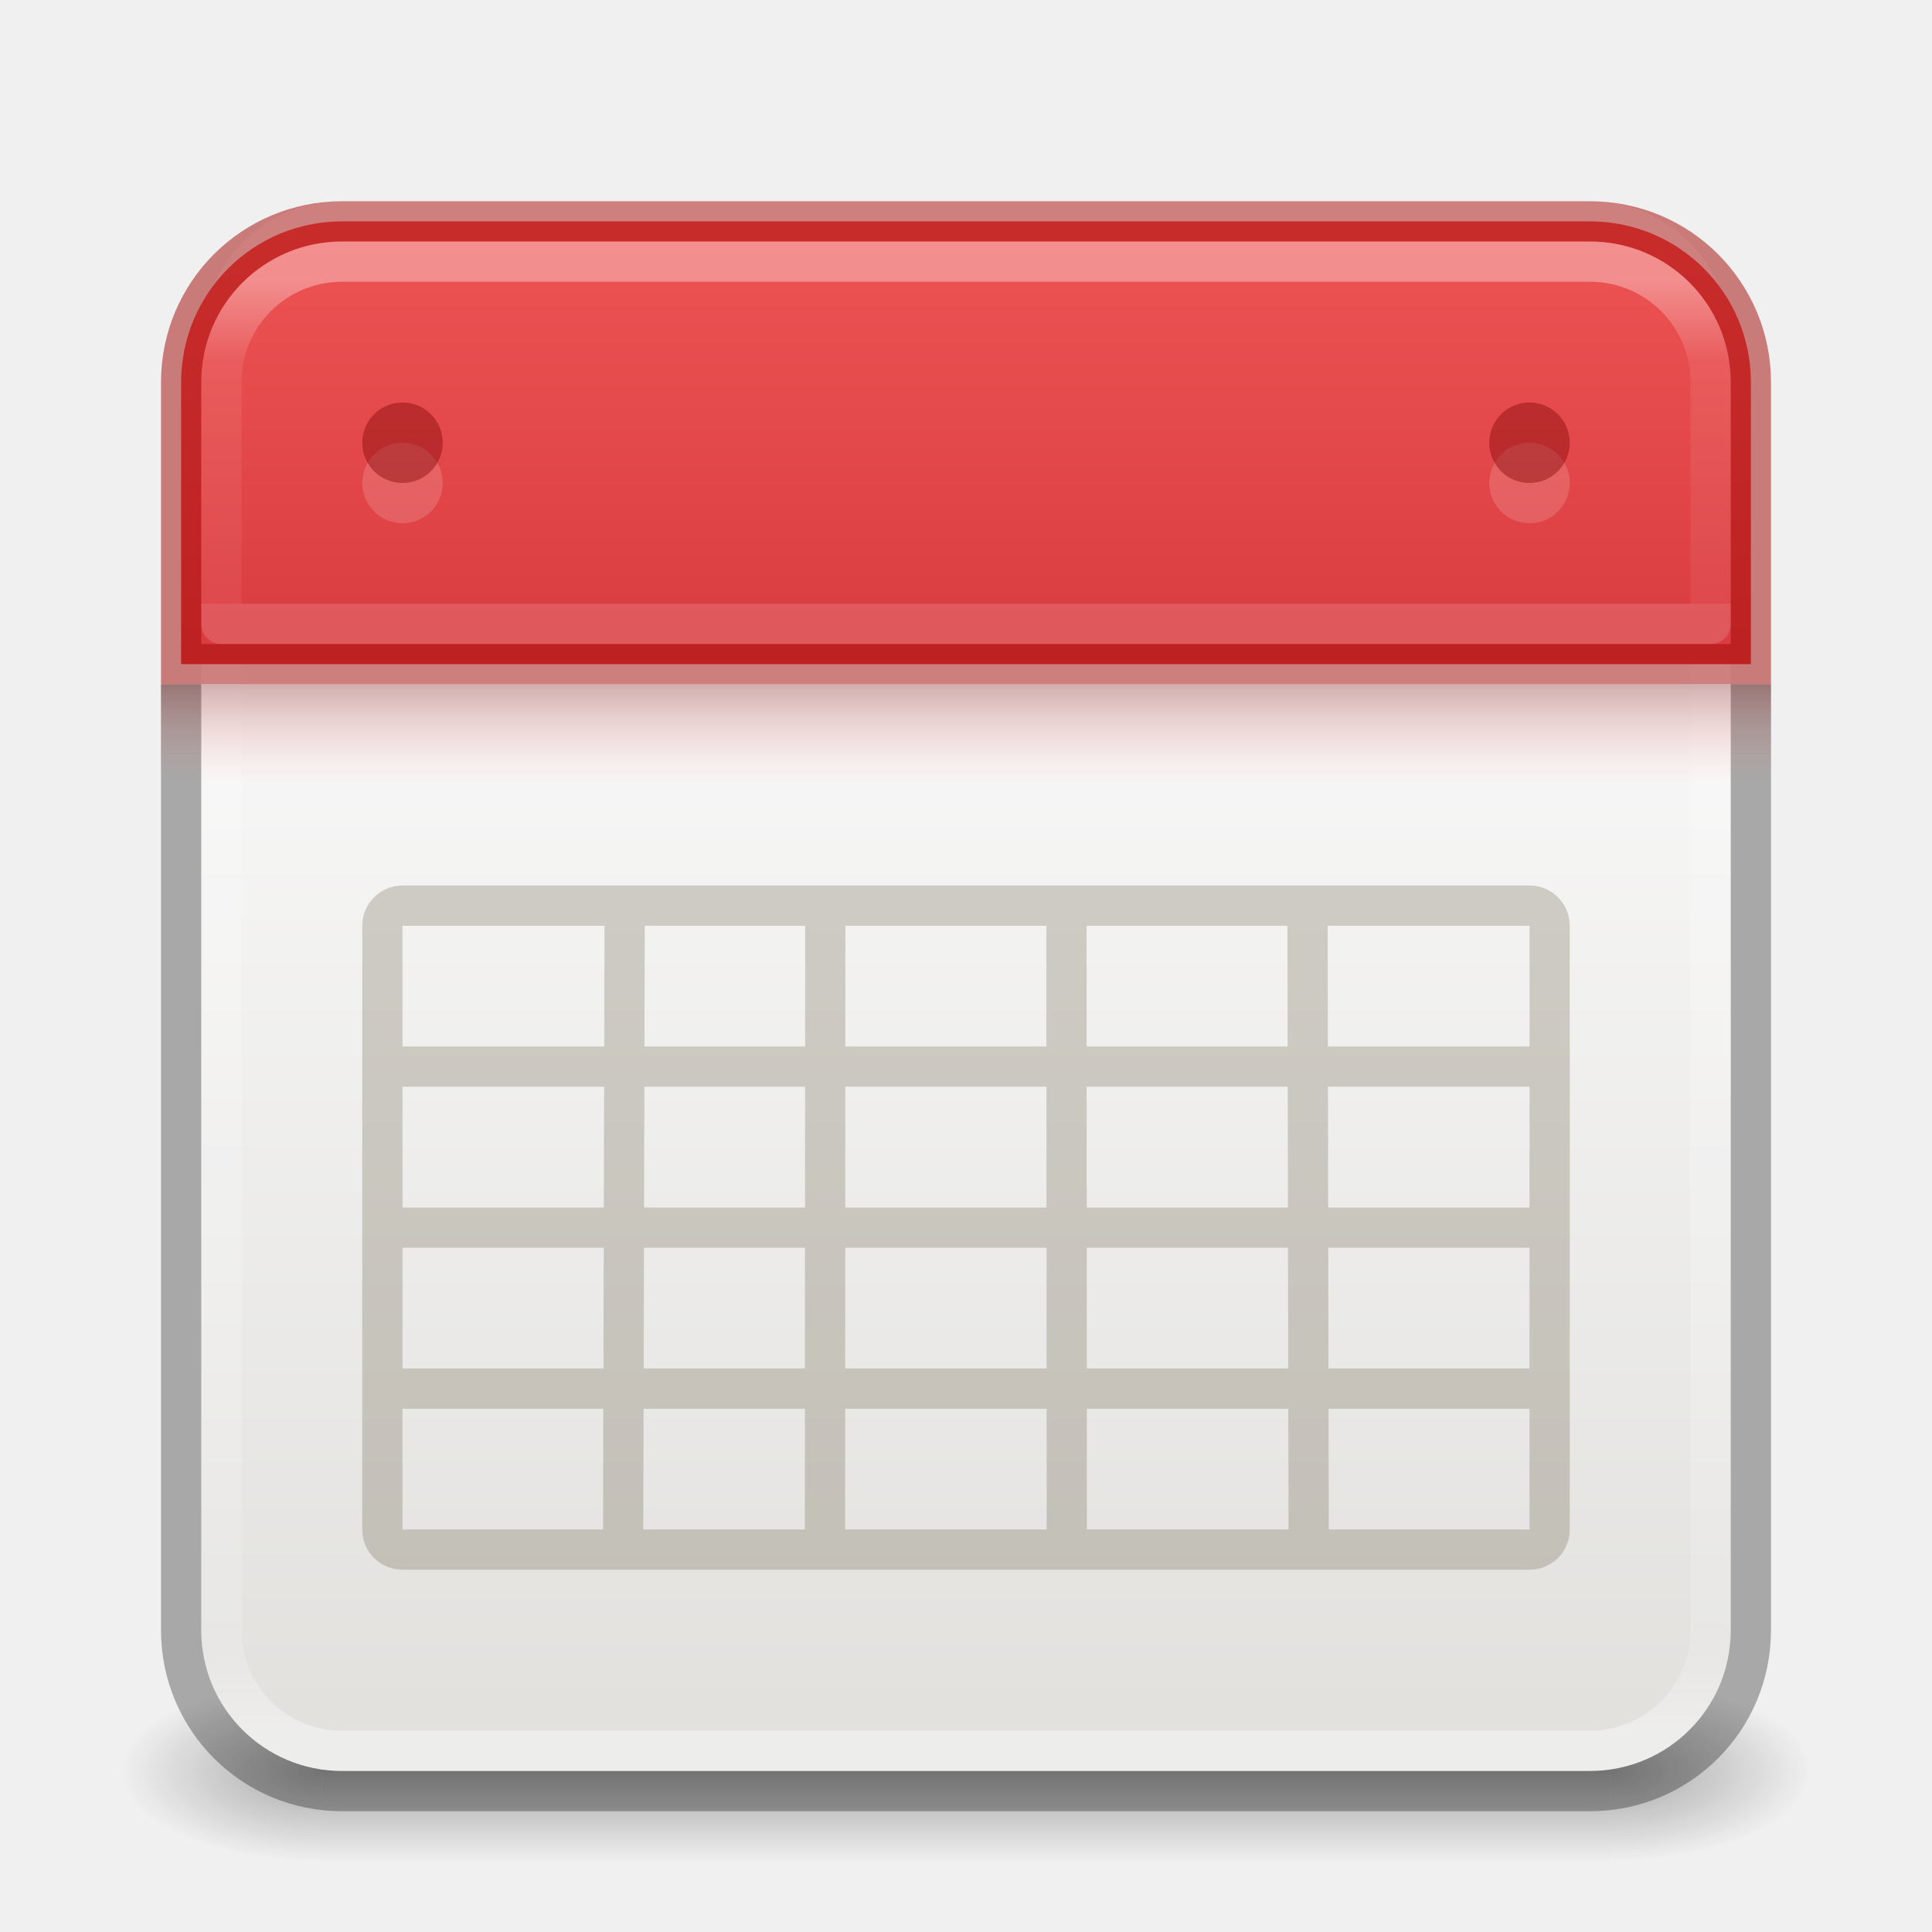
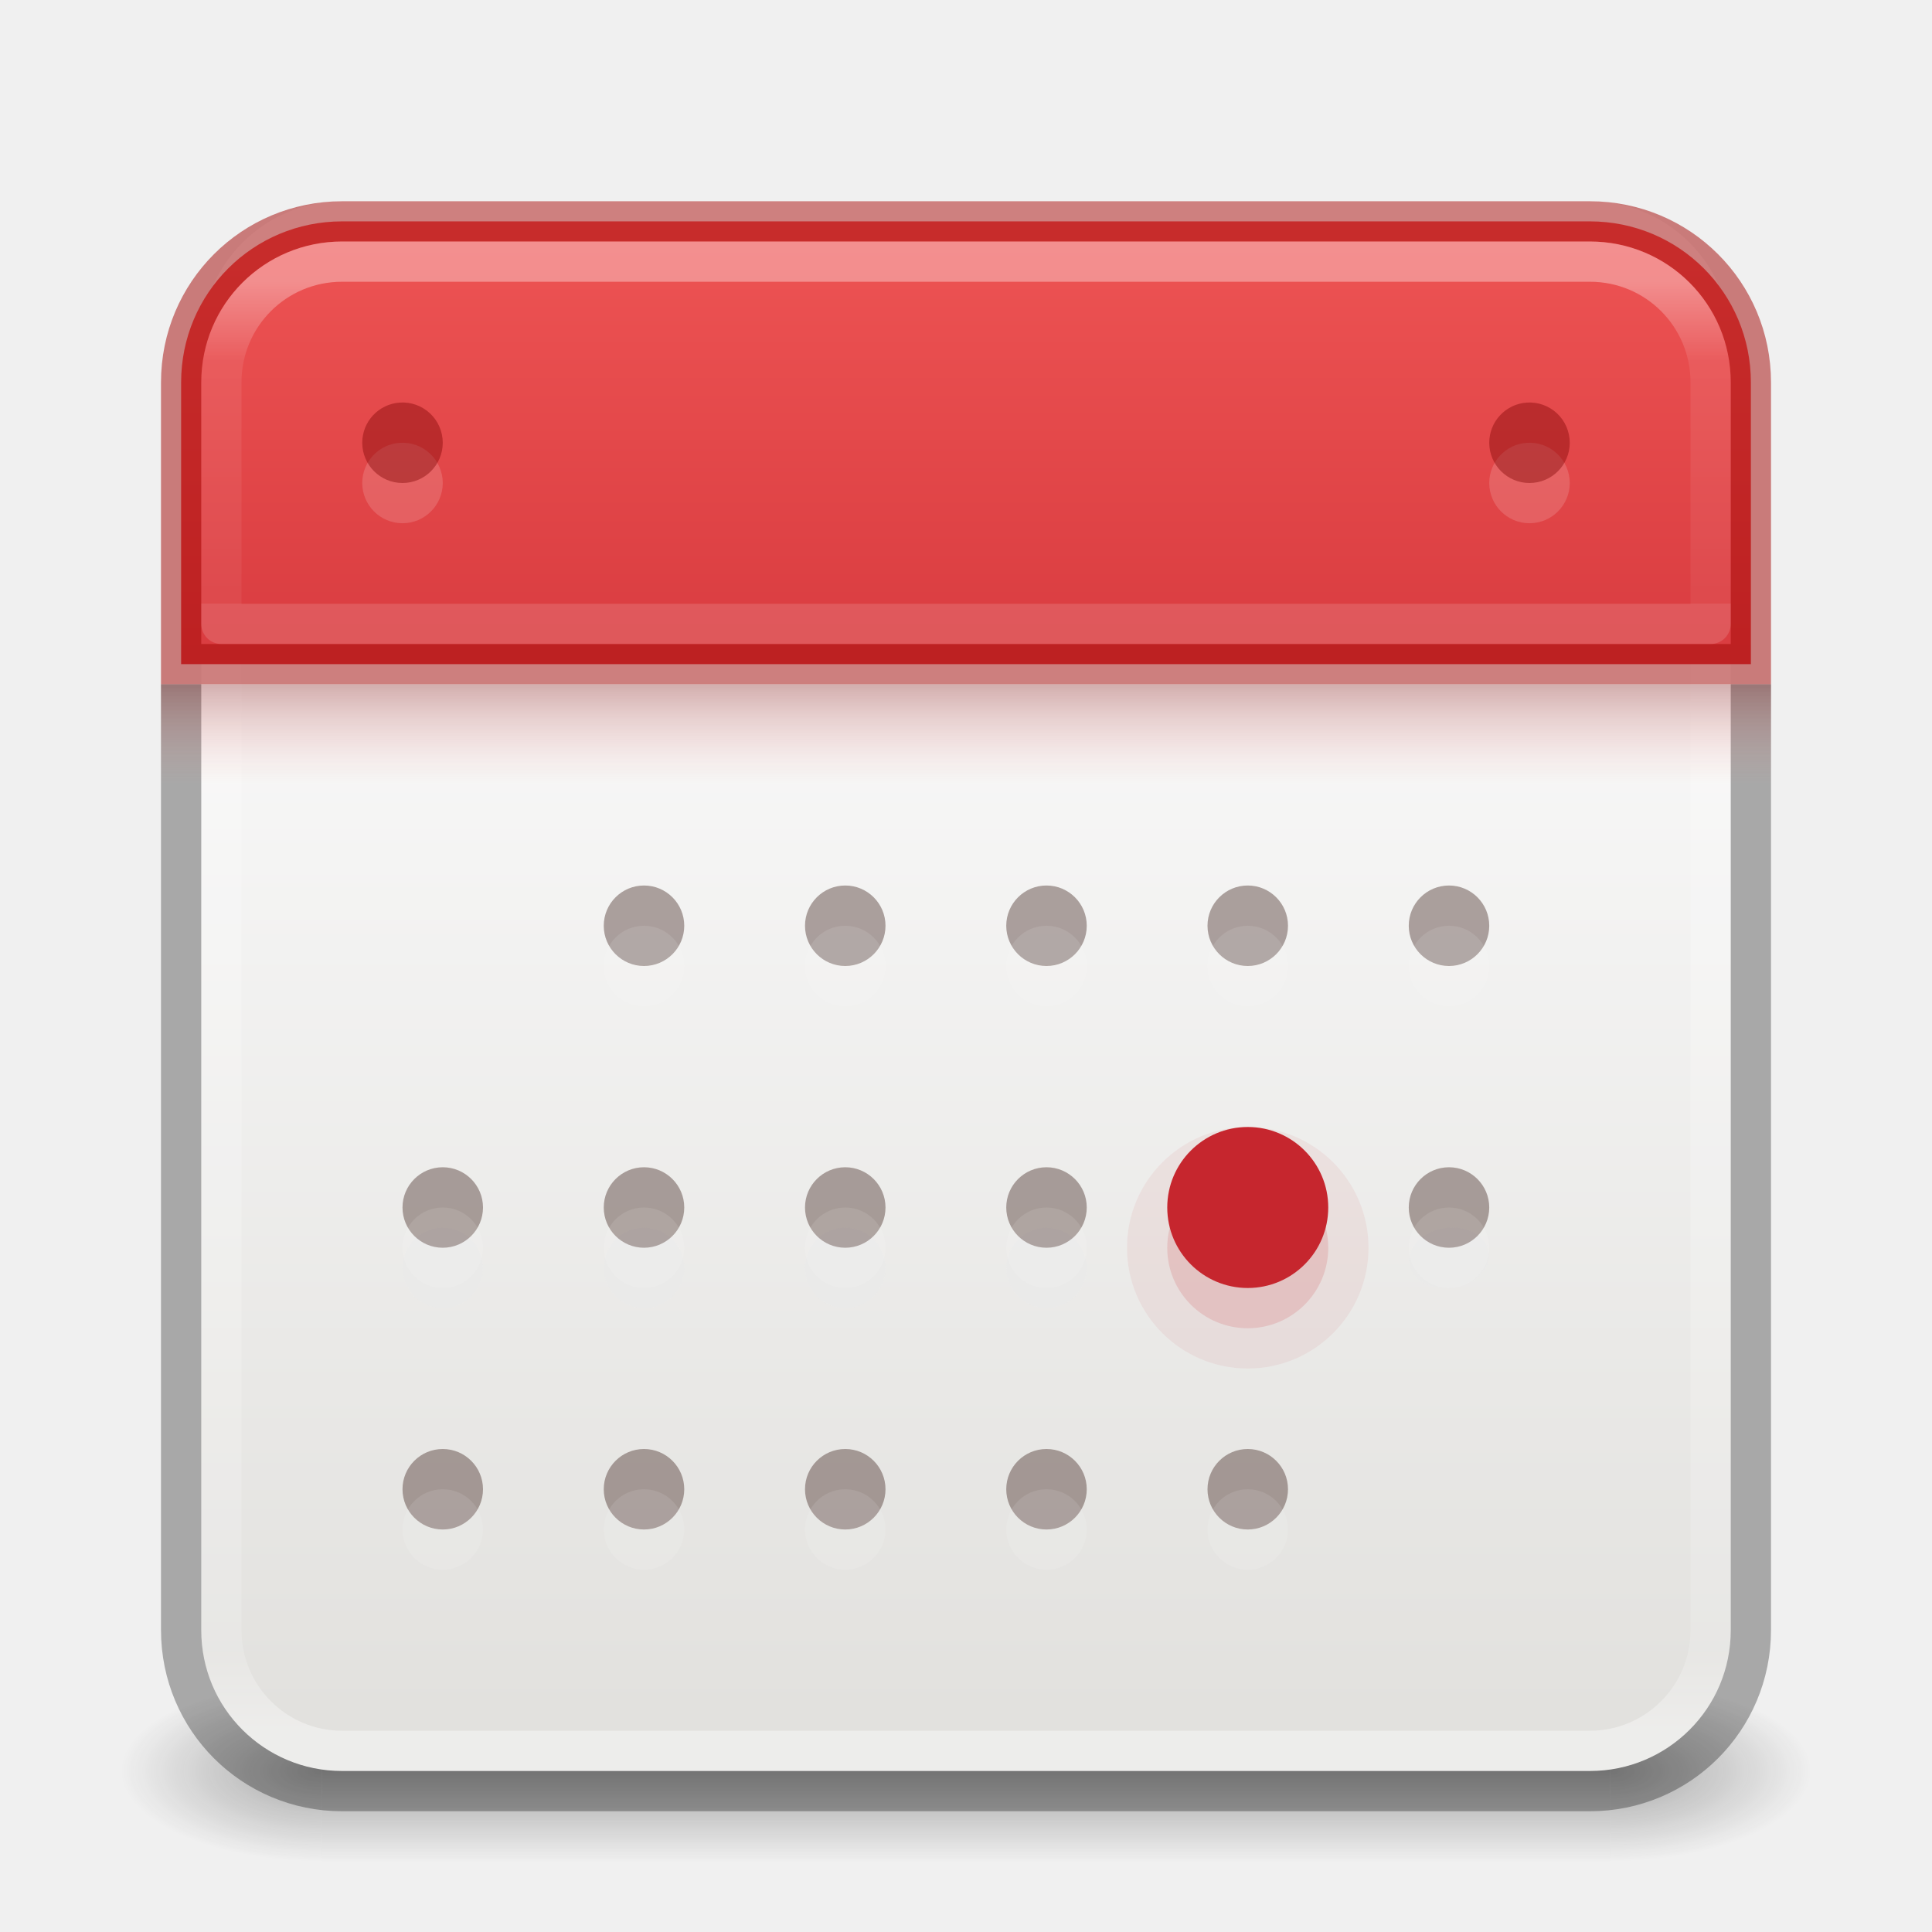
<svg xmlns="http://www.w3.org/2000/svg" xmlns:xlink="http://www.w3.org/1999/xlink" version="1.1" width="48" height="48" id="svg6649">
  <defs id="defs6651">
    <linearGradient id="linearGradient1153">
      <stop id="stop1145" style="stop-color:#ffffff;stop-opacity:1" offset="0" />
      <stop id="stop1147" style="stop-color:#ffffff;stop-opacity:0.235" offset="0.25" />
      <stop id="stop1149" style="stop-color:#ffffff;stop-opacity:0.157" offset="1" />
      <stop id="stop1151" style="stop-color:#ffffff;stop-opacity:0.392" offset="1" />
    </linearGradient>
    <linearGradient id="linearGradient1201">
      <stop id="stop1193" style="stop-color:#ffffff;stop-opacity:1" offset="0" />
      <stop id="stop1195" style="stop-color:#ffffff;stop-opacity:0.235" offset="0.068" />
      <stop id="stop1197" style="stop-color:#ffffff;stop-opacity:0.157" offset="0.947" />
      <stop id="stop1199" style="stop-color:#ffffff;stop-opacity:0.392" offset="1" />
    </linearGradient>
    <linearGradient id="linearGradient3688-166-749">
      <stop id="stop2883" style="stop-color:#181818;stop-opacity:1" offset="0" />
      <stop id="stop2885" style="stop-color:#181818;stop-opacity:0" offset="1" />
    </linearGradient>
    <linearGradient id="linearGradient3702-501-757">
      <stop id="stop2895" style="stop-color:#181818;stop-opacity:0" offset="0" />
      <stop id="stop2897" style="stop-color:#181818;stop-opacity:1" offset="0.5" />
      <stop id="stop2899" style="stop-color:#181818;stop-opacity:0" offset="1" />
    </linearGradient>
    <linearGradient x1="39" y1="6" x2="39" y2="41.945" id="linearGradient3058-5" xlink:href="#linearGradient1201" gradientUnits="userSpaceOnUse" gradientTransform="translate(4e-6,1.000006)" />
    <linearGradient xlink:href="#linearGradient3702-501-757" id="linearGradient1191" gradientUnits="userSpaceOnUse" x1="25.058" y1="47.028" x2="25.058" y2="39.999" gradientTransform="matrix(1.142857,0,0,0.6428571,-3.428569,16.03572)" />
    <linearGradient x1="25.132" y1="15.5" x2="25.132" y2="48.396" id="linearGradient4046-7" xlink:href="#linearGradient4658-9" gradientUnits="userSpaceOnUse" gradientTransform="matrix(0.8686799,0,0,0.8548797,3.15167,1.166543)" />
    <linearGradient id="linearGradient4658-9">
      <stop id="stop4660-7" style="stop-color:#fafafa;stop-opacity:1" offset="0" />
      <stop id="stop4662-3" style="stop-color:#e2e1de;stop-opacity:1" offset="1" />
    </linearGradient>
    <linearGradient xlink:href="#linearGradient1" id="linearGradient856-2-5" x1="23.528" y1="6.083" x2="23.528" y2="25.967" gradientUnits="userSpaceOnUse" />
    <linearGradient x1="39" y1="6" x2="39" y2="14" id="linearGradient3058-5-1" xlink:href="#linearGradient1153" gradientUnits="userSpaceOnUse" gradientTransform="translate(4e-6,1.000006)" />
    <linearGradient id="linearGradient3510-9-7">
      <stop id="stop3512-9-6" style="stop-color:#7a0000;stop-opacity:1" offset="0" />
      <stop id="stop3514-9-1" style="stop-color:#ff8c82;stop-opacity:0;" offset="1" />
    </linearGradient>
    <linearGradient id="linearGradient1">
      <stop style="stop-color:#ed5353;stop-opacity:1" offset="0" id="stop3" />
      <stop style="stop-color:#c6262e;stop-opacity:1" offset="1" id="stop4" />
    </linearGradient>
    <radialGradient cx="4.993" cy="43.5" r="2.5" fx="4.993" fy="43.5" id="radialGradient3013-6-6" xlink:href="#linearGradient3688-166-749" gradientUnits="userSpaceOnUse" gradientTransform="matrix(2.003784,0,0,0.8999999,29.98813,4.850003)" />
    <radialGradient cx="4.993" cy="43.5" r="2.5" fx="4.993" fy="43.5" id="radialGradient3015-1-9" xlink:href="#linearGradient3688-166-749" gradientUnits="userSpaceOnUse" gradientTransform="matrix(2.003784,0,0,0.8999999,-18.01187,-83.15)" />
    <linearGradient xlink:href="#linearGradient3510-9-7" id="linearGradient1195-4" x1="24" y1="14.5" x2="24" y2="17" gradientUnits="userSpaceOnUse" gradientTransform="matrix(1.038961,0,0,1,-0.6753247,2.5)" />
  </defs>
  <rect style="opacity:0.35;fill:url(#radialGradient3013-6-6);fill-opacity:1;stroke:none;stroke-width:0.863" id="rect2801-3-7" y="41.75" x="40" height="4.5" width="5" />
  <rect style="opacity:0.35;fill:url(#radialGradient3015-1-9);fill-opacity:1;stroke:none;stroke-width:0.863" id="rect3696-6-3" transform="scale(-1)" y="-46.25" x="-8" height="4.5" width="5" />
  <rect style="opacity:0.35;fill:url(#linearGradient1191);fill-opacity:1;stroke:none;stroke-width:0.863" id="rect3700-4-6" y="41.75" x="8" height="4.5" width="32" />
  <rect style="color:#000000;font-variation-settings:normal;display:inline;overflow:visible;visibility:visible;vector-effect:none;fill:url(#linearGradient4046-7);fill-opacity:1;fill-rule:nonzero;stroke:none;stroke-width:1;stroke-linecap:butt;stroke-linejoin:miter;stroke-miterlimit:4;stroke-dasharray:none;stroke-dashoffset:0;stroke-opacity:1;marker:none;enable-background:accumulate;stop-color:#000000" id="rect5505-21-1" y="5" x="5" ry="3.5" rx="3.5" height="39" width="38" />
  <rect style="fill:none;stroke:url(#linearGradient3058-5);stroke-width:1;stroke-linecap:round;stroke-linejoin:round;stroke-miterlimit:4;stroke-dasharray:none;stroke-dashoffset:0;stroke-opacity:1" id="rect6741-2" y="6.5" x="5.5" ry="3" rx="3" height="37" width="37" />
  <path id="rect5505-21-1-8" style="color:#000000;font-variation-settings:normal;display:inline;overflow:visible;visibility:visible;opacity:0.3;vector-effect:none;fill:none;fill-opacity:1;fill-rule:nonzero;stroke:#000000;stroke-width:1;stroke-linecap:butt;stroke-linejoin:miter;stroke-miterlimit:4;stroke-dasharray:none;stroke-dashoffset:0;stroke-opacity:1;marker:none;enable-background:accumulate;stop-color:#000000" d="m 4.5,17 v 23.5 c 0,2.216 1.784,4 4,4 h 31 c 2.216,0 4,-1.784 4,-4 V 17" />
  <rect style="font-variation-settings:normal;opacity:0.3;vector-effect:none;fill:url(#linearGradient1195-4);fill-opacity:1;stroke:none;stroke-width:1;stroke-linecap:butt;stroke-linejoin:miter;stroke-miterlimit:4;stroke-dasharray:none;stroke-dashoffset:0;stroke-opacity:1;marker:none;stop-color:#000000" id="rect1187" width="40" height="2.5" x="4" y="17" rx="0" ry="0" />
  <path id="rect5505-21-1-9" style="color:#000000;display:inline;overflow:visible;visibility:visible;fill:url(#linearGradient856-2-5);fill-opacity:1;fill-rule:nonzero;stroke:#a10705;stroke-width:1;stroke-opacity:0.502;marker:none;enable-background:accumulate" d="m 8.5,5.5 c -2.216,0 -4,1.784 -4,4 v 7 h 39 v -7 c 0,-2.216 -1.784,-4 -4,-4 z" />
  <path id="rect6741-2-3" style="opacity:0.35;fill:none;stroke:url(#linearGradient3058-5-1);stroke-width:1;stroke-linecap:round;stroke-linejoin:round;stroke-miterlimit:4;stroke-dasharray:none;stroke-dashoffset:0;stroke-opacity:1" d="m 8.5,6.5 c -1.662,0 -3,1.338 -3,3 v 6 h 37 v -6 c 0,-1.662 -1.338,-3 -3,-3 z" />
  <path id="path4682-6-3" style="color:#000000;display:inline;overflow:visible;visibility:visible;opacity:0.15;fill:#ffffff;fill-opacity:1;fill-rule:nonzero;stroke:none;stroke-width:1.5;marker:none;enable-background:accumulate" d="M 9.932,11.002 A 1,1 0 0 0 9,12 1,1 0 1 0 11,12 1,1 0 0 0 9.932,11.002 Z m 28,0 A 1,1 0 0 0 37,12 a 1,1 0 1 0 2,0 1,1 0 0 0 -1.068,-0.998 z" />
  <path id="path4682-6-1-5" style="color:#000000;font-variation-settings:normal;display:inline;overflow:visible;visibility:visible;opacity:0.4;vector-effect:none;fill:#7a0000;fill-opacity:1;fill-rule:nonzero;stroke:none;stroke-width:1.5;stroke-linecap:butt;stroke-linejoin:miter;stroke-miterlimit:4;stroke-dasharray:none;stroke-dashoffset:0;stroke-opacity:1;-inkscape-stroke:none;marker:none;enable-background:accumulate;stop-color:#000000" d="M 9.932,10.002 A 1,1 0 0 0 9,11 1,1 0 1 0 11,11 1,1 0 0 0 9.932,10.002 Z m 28,0 A 1,1 0 0 0 37,11 a 1,1 0 1 0 2,0 1,1 0 0 0 -1.068,-0.998 z" />
-   <path id="rect1061" style="opacity:0.25;vector-effect:none;fill:none;stroke:#5e553c;stop-color:#000000" d="m 10,22.5 h 28 c 0.277,0 0.5,0.223 0.5,0.5 v 15 c 0,0.277 -0.223,0.5 -0.5,0.5 H 10 C 9.723,38.5 9.5,38.277 9.5,38 V 23 c 0,-0.277 0.223,-0.5 0.5,-0.5 z M 38.511,34.5 H 9.5 Z m 0,-4 H 9.5 m 29.011,-4 H 9.5 m 6.02,-3.95 -0.039,15.951 m 5.023,-15.868 -0.008,15.868 m 6,-15.934 0.008,15.934 m 5.981,-16 0.029,16" />
+   <g opacity="0.6" id="g28">
+     <path d="m 12,31.5 c 0,0.552 -0.448,1 -1,1 -0.552,0 -1,-0.448 -1,-1 0,-0.552 0.448,-1 1,-1 0.552,0 1,0.448 1,1 z" fill="#eaeaea" id="path24" />
+     <path d="m 17,31.5 c 0,0.552 -0.448,1 -1,1 -0.552,0 -1,-0.448 -1,-1 0,-0.552 0.448,-1 1,-1 0.552,0 1,0.448 1,1 z" fill="#eaeaea" id="path25" />
+     <path d="m 22,31.5 c 0,0.552 -0.448,1 -1,1 -0.552,0 -1,-0.448 -1,-1 0,-0.552 0.448,-1 1,-1 0.552,0 1,0.448 1,1 z" fill="#eaeaea" id="path26" />
+     <path d="m 27,31.5 c 0,0.552 -0.448,1 -1,1 -0.552,0 -1,-0.448 -1,-1 0,-0.552 0.448,-1 1,-1 0.552,0 1,0.448 1,1 z" fill="#eaeaea" id="path27" />
+     <path d="m 36.988,31.098 c 0.063,0.409 -0.329,0.809 -0.874,0.893 -0.546,0.084 -1.04,-0.18 -1.102,-0.589 -0.063,-0.409 0.329,-0.809 0.874,-0.893 0.546,-0.084 1.04,0.18 1.102,0.589 z" fill="#eaeaea" id="path28" />
+   </g>
+   <circle style="opacity:0.07;fill:#c6262e;stroke-width:1;stroke-linecap:round;stroke-linejoin:round" id="path1-2-2" cx="31" cy="31" r="3" />
+   <path id="path34" style="opacity:0.4;fill:#3d211b" d="M 16 22 C 15.448 22 15 22.448 15 23 C 15 23.552 15.448 24 16 24 C 16.552 24 17 23.552 17 23 C 17 22.448 16.552 22 16 22 z M 21 22 C 20.448 22 20 22.448 20 23 C 20 23.552 20.448 24 21 24 C 21.552 24 22 23.552 22 23 C 22 22.448 21.552 22 21 22 z M 26 22 C 25.448 22 25 22.448 25 23 C 25 23.552 25.448 24 26 24 C 26.552 24 27 23.552 27 23 C 27 22.448 26.552 22 26 22 z M 31 22 C 30.448 22 30 22.448 30 23 C 30 23.552 30.448 24 31 24 C 31.552 24 32 23.552 32 23 C 32 22.448 31.552 22 31 22 z M 36 22 C 35.448 22 35 22.448 35 23 C 35 23.552 35.448 24 36 24 C 36.552 24 37 23.552 37 23 C 37 22.448 36.552 22 36 22 z M 11 29 C 10.448 29 10 29.448 10 30 C 10 30.552 10.448 31 11 31 C 11.552 31 12 30.552 12 30 C 12 29.448 11.552 29 11 29 z M 16 29 C 15.448 29 15 29.448 15 30 C 15 30.552 15.448 31 16 31 C 16.552 31 17 30.552 17 30 C 17 29.448 16.552 29 16 29 z M 21 29 C 20.448 29 20 29.448 20 30 C 20 30.552 20.448 31 21 31 C 21.552 31 22 30.552 22 30 C 22 29.448 21.552 29 21 29 z M 26 29 C 25.448 29 25 29.448 25 30 C 25 30.552 25.448 31 26 31 C 26.552 31 27 30.552 27 30 C 27 29.448 26.552 29 26 29 z M 36 29 C 35.448 29 35 29.448 35 30 C 35 30.552 35.448 31 36 31 C 36.552 31 37 30.552 37 30 C 37 29.448 36.552 29 36 29 z M 11 36 C 10.448 36 10 36.448 10 37 C 10 37.552 10.448 38 11 38 C 11.552 38 12 37.552 12 37 C 12 36.448 11.552 36 11 36 z M 16 36 C 15.448 36 15 36.448 15 37 C 15 37.552 15.448 38 16 38 C 16.552 38 17 37.552 17 37 C 17 36.448 16.552 36 16 36 z M 21 36 C 20.448 36 20 36.448 20 37 C 20 37.552 20.448 38 21 38 C 21.552 38 22 37.552 22 37 C 22 36.448 21.552 36 21 36 z M 26 36 C 25.448 36 25 36.448 25 37 C 25 37.552 25.448 38 26 38 C 26.552 38 27 37.552 27 37 C 27 36.448 26.552 36 26 36 z M 31 36 C 30.448 36 30 36.448 30 37 C 30 37.552 30.448 38 31 38 C 31.552 38 32 37.552 32 37 C 32 36.448 31.552 36 31 36 z " />
+   <path id="path34-9" style="opacity:0.1;fill:#ffffff;fill-opacity:1" d="m 16,23 c -0.552,0 -1,0.448 -1,1 0,0.552 0.448,1 1,1 0.552,0 1,-0.448 1,-1 0,-0.552 -0.448,-1 -1,-1 z m 5,0 c -0.552,0 -1,0.448 -1,1 0,0.552 0.448,1 1,1 0.552,0 1,-0.448 1,-1 0,-0.552 -0.448,-1 -1,-1 z m 5,0 c -0.552,0 -1,0.448 -1,1 0,0.552 0.448,1 1,1 0.552,0 1,-0.448 1,-1 0,-0.552 -0.448,-1 -1,-1 z m 5,0 c -0.552,0 -1,0.448 -1,1 0,0.552 0.448,1 1,1 0.552,0 1,-0.448 1,-1 0,-0.552 -0.448,-1 -1,-1 z m 5,0 c -0.552,0 -1,0.448 -1,1 0,0.552 0.448,1 1,1 0.552,0 1,-0.448 1,-1 0,-0.552 -0.448,-1 -1,-1 z m -25,7 c -0.552,0 -1,0.448 -1,1 0,0.552 0.448,1 1,1 0.552,0 1,-0.448 1,-1 0,-0.552 -0.448,-1 -1,-1 z m 5,0 c -0.552,0 -1,0.448 -1,1 0,0.552 0.448,1 1,1 0.552,0 1,-0.448 1,-1 0,-0.552 -0.448,-1 -1,-1 z m 5,0 c -0.552,0 -1,0.448 -1,1 0,0.552 0.448,1 1,1 0.552,0 1,-0.448 1,-1 0,-0.552 -0.448,-1 -1,-1 z m 5,0 c -0.552,0 -1,0.448 -1,1 0,0.552 0.448,1 1,1 0.552,0 1,-0.448 1,-1 0,-0.552 -0.448,-1 -1,-1 z m 10,0 c -0.552,0 -1,0.448 -1,1 0,0.552 0.448,1 1,1 0.552,0 1,-0.448 1,-1 0,-0.552 -0.448,-1 -1,-1 z m -25,7 c -0.552,0 -1,0.448 -1,1 0,0.552 0.448,1 1,1 0.552,0 1,-0.448 1,-1 0,-0.552 -0.448,-1 -1,-1 z m 5,0 c -0.552,0 -1,0.448 -1,1 0,0.552 0.448,1 1,1 0.552,0 1,-0.448 1,-1 0,-0.552 -0.448,-1 -1,-1 z m 5,0 c -0.552,0 -1,0.448 -1,1 0,0.552 0.448,1 1,1 0.552,0 1,-0.448 1,-1 0,-0.552 -0.448,-1 -1,-1 z m 5,0 c -0.552,0 -1,0.448 -1,1 0,0.552 0.448,1 1,1 0.552,0 1,-0.448 1,-1 0,-0.552 -0.448,-1 -1,-1 z m 5,0 c -0.552,0 -1,0.448 -1,1 0,0.552 0.448,1 1,1 0.552,0 1,-0.448 1,-1 0,-0.552 -0.448,-1 -1,-1 z" />
+   <circle style="fill:#c6262e;stroke-width:1;stroke-linecap:round;stroke-linejoin:round;opacity:0.15" id="path1-2" cx="31" cy="31" r="2" />
+   <circle style="opacity:1;fill:#c6262e;stroke-width:1;stroke-linecap:round;stroke-linejoin:round" id="path1" cx="31" cy="30" r="2" />
</svg>
